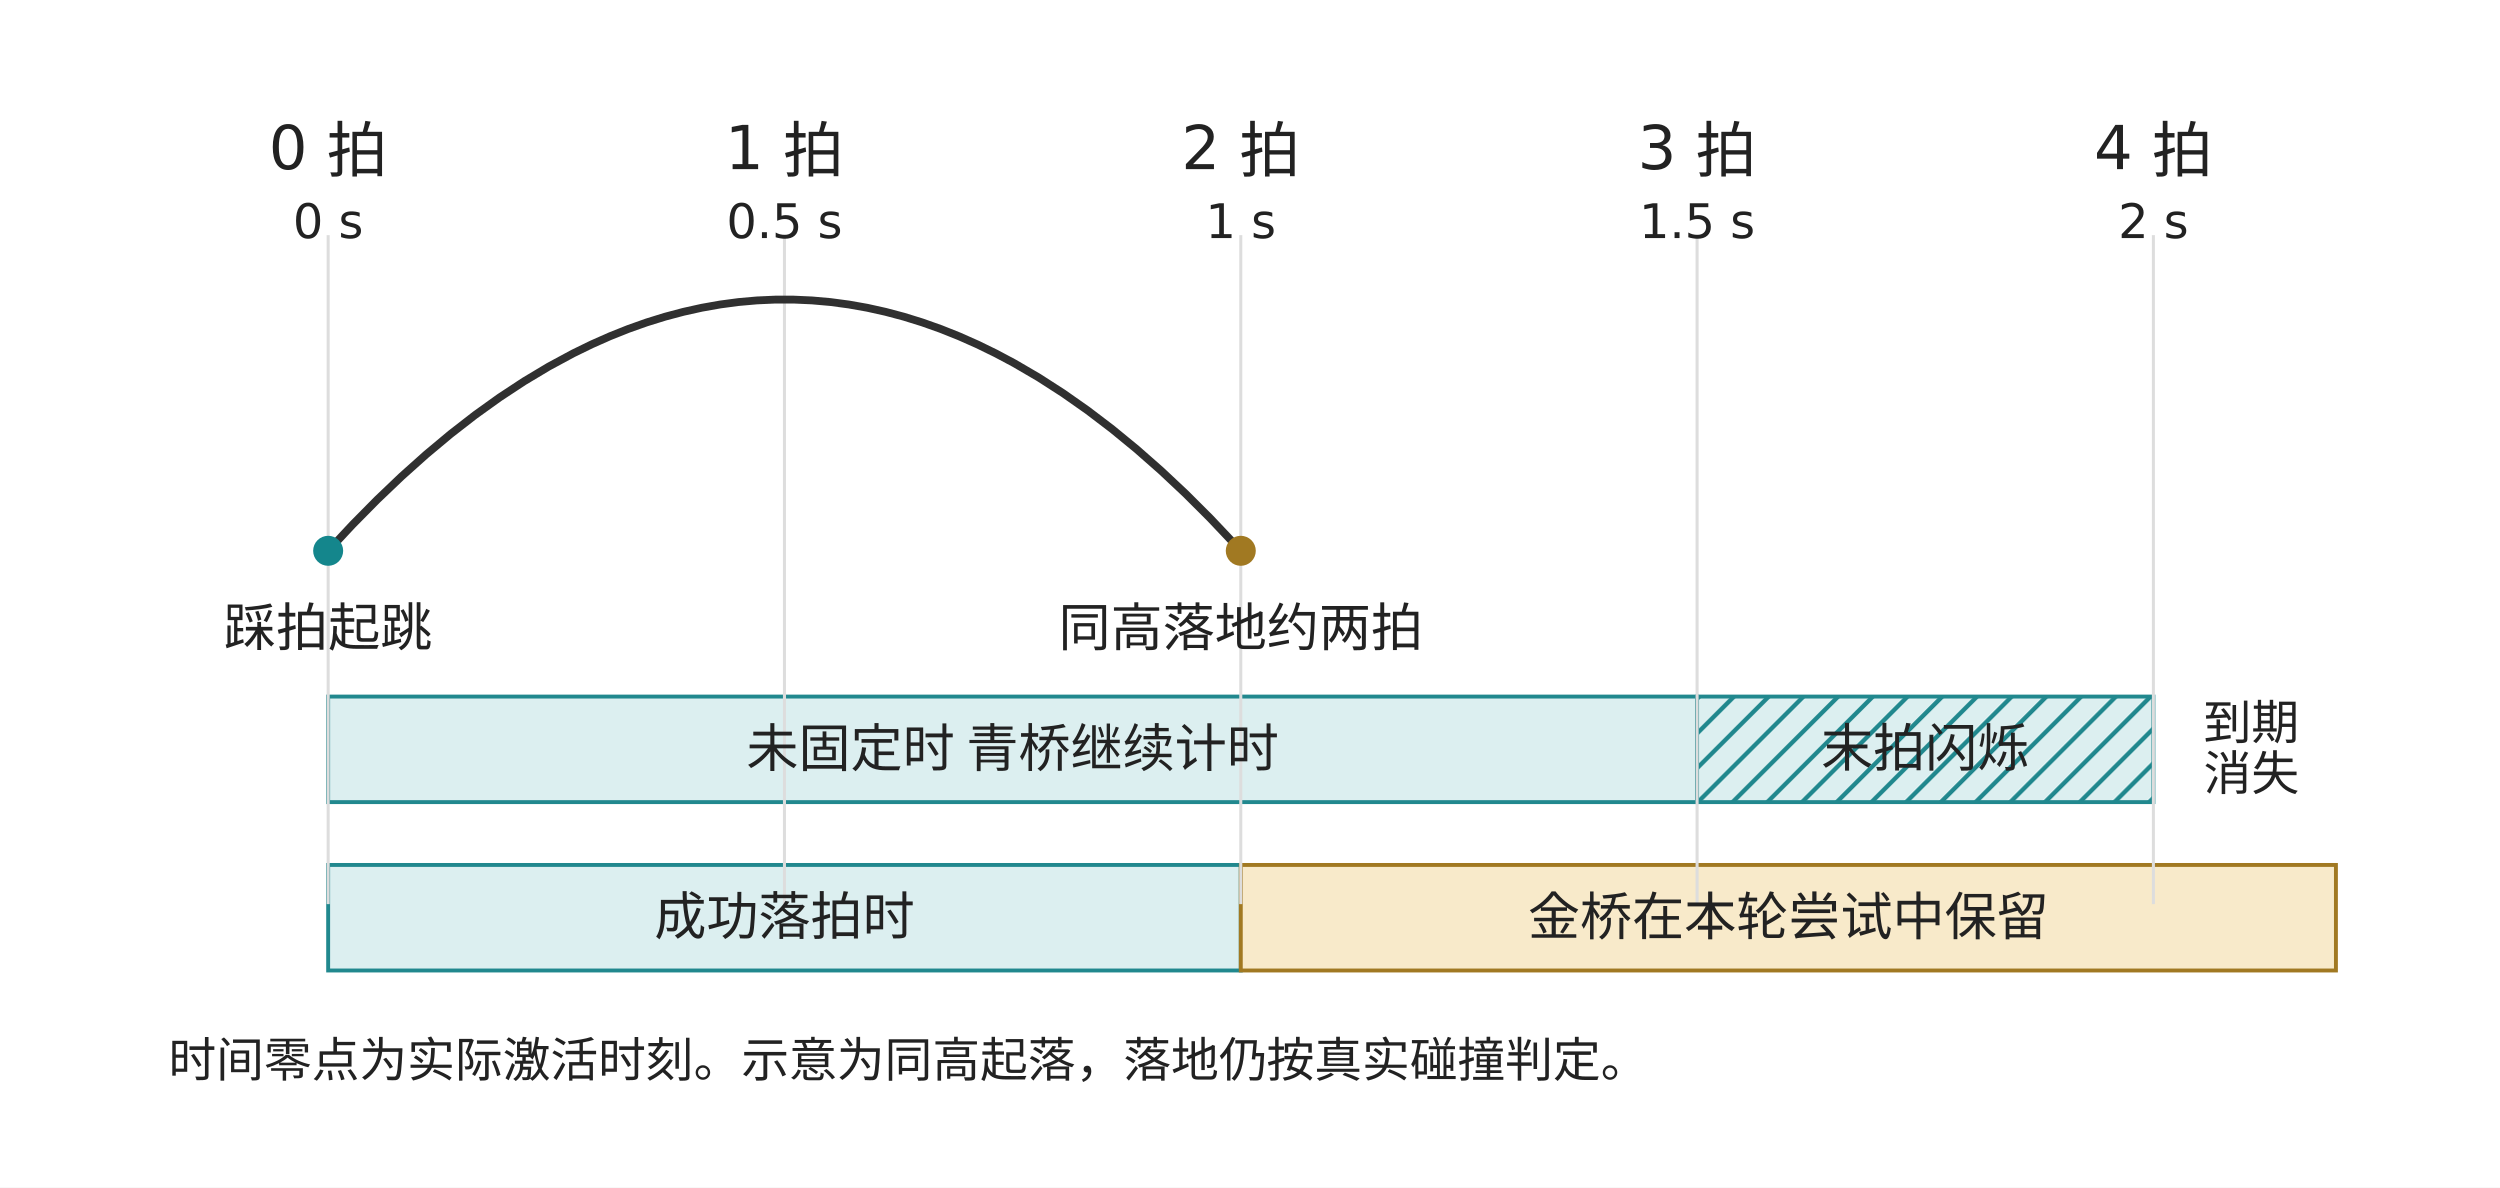
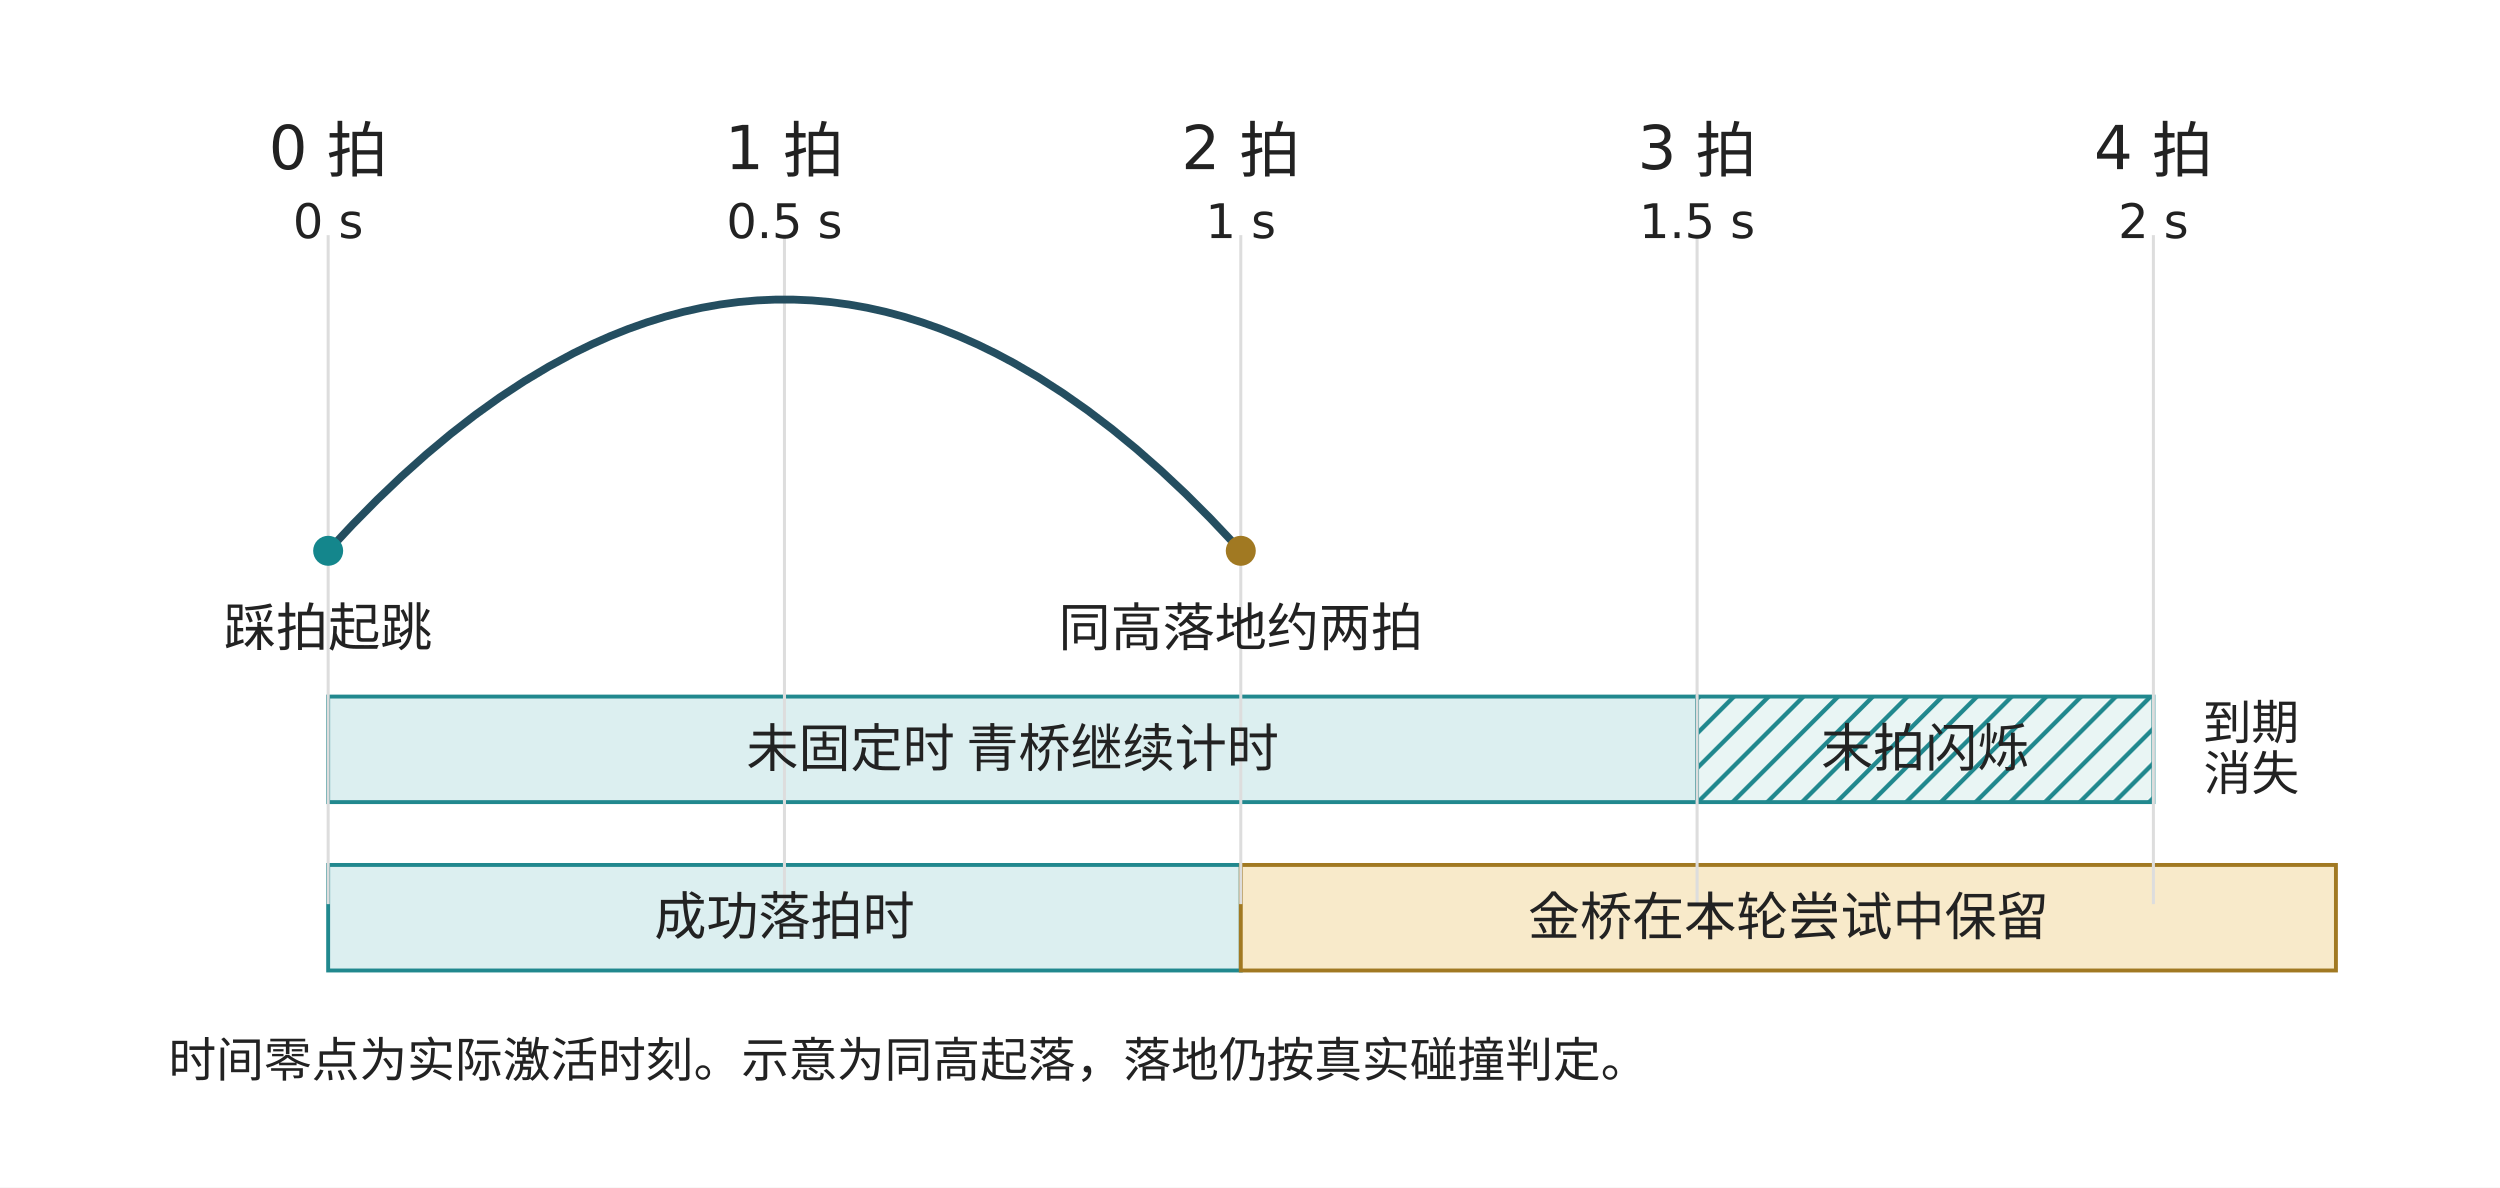
<svg xmlns="http://www.w3.org/2000/svg" xmlns:xlink="http://www.w3.org/1999/xlink" width="576pt" height="273.6pt" viewBox="0 0 576 273.6" version="1.1">
  <defs>
    <style type="text/css">*{stroke-linejoin: round; stroke-linecap: butt}</style>
  </defs>
  <g id="figure_1">
    <g id="patch_1">
      <path d="M 0 273.6 L 576 273.6 L 576 0 L 0 0 z " style="fill: #ffffff" />
    </g>
    <g id="axes_1">
      <g id="patch_2">
-         <path d="M 75.607 184.807 L 391.009 184.807 L 391.009 160.489 L 75.607 160.489 z " clip-path="url(#p2ba75299f3)" style="fill: #dceff0; stroke: #21888e; stroke-width: 0.9; stroke-linejoin: miter" />
+         <path d="M 75.607 184.807 L 391.009 184.807 L 391.009 160.489 L 75.607 160.489 z " clip-path="url(#p175661dd41)" style="fill: #dceff0; stroke: #21888e; stroke-width: 0.9; stroke-linejoin: miter" />
      </g>
      <g id="patch_3">
-         <path d="M 391.009 184.807 L 496.143 184.807 L 496.143 160.489 L 391.009 160.489 z " clip-path="url(#p2ba75299f3)" style="fill: url(#h58624a7272); stroke: #21888e; stroke-width: 0.9; stroke-linejoin: miter" />
+         <path d="M 391.009 184.807 L 496.143 184.807 L 496.143 160.489 L 391.009 160.489 z " clip-path="url(#p175661dd41)" style="fill: url(#hb1c08c00b4); stroke: #21888e; stroke-width: 0.9; stroke-linejoin: miter" />
      </g>
      <g id="patch_4">
-         <path d="M 75.607 223.601 L 285.875 223.601 L 285.875 199.283 L 75.607 199.283 z " clip-path="url(#p2ba75299f3)" style="fill: #dceff0; stroke: #21888e; stroke-width: 0.9; stroke-linejoin: miter" />
+         <path d="M 75.607 223.601 L 285.875 223.601 L 285.875 199.283 L 75.607 199.283 z " clip-path="url(#p175661dd41)" style="fill: #dceff0; stroke: #21888e; stroke-width: 0.9; stroke-linejoin: miter" />
      </g>
      <g id="patch_5">
-         <path d="M 285.875 223.601 L 538.197 223.601 L 538.197 199.283 L 285.875 199.283 z " clip-path="url(#p2ba75299f3)" style="fill: #f8eaca; stroke: #a17922; stroke-width: 0.9; stroke-linejoin: miter" />
+         <path d="M 285.875 223.601 L 538.197 223.601 L 538.197 199.283 L 285.875 199.283 z " clip-path="url(#p175661dd41)" style="fill: #f8eaca; stroke: #a17922; stroke-width: 0.9; stroke-linejoin: miter" />
      </g>
      <g id="line2d_1">
-         <path d="M 75.607 207.968 L 75.607 54.529 " clip-path="url(#p2ba75299f3)" style="fill: none; stroke: #dddddd; stroke-width: 0.7; stroke-linecap: square" />
+         <path d="M 75.607 207.968 L 75.607 54.529 " clip-path="url(#p175661dd41)" style="fill: none; stroke: #dddddd; stroke-width: 0.7; stroke-linecap: square" />
      </g>
      <g id="line2d_2">
-         <path d="M 180.741 207.968 L 180.741 54.529 " clip-path="url(#p2ba75299f3)" style="fill: none; stroke: #dddddd; stroke-width: 0.7; stroke-linecap: square" />
+         <path d="M 180.741 207.968 L 180.741 54.529 " clip-path="url(#p175661dd41)" style="fill: none; stroke: #dddddd; stroke-width: 0.7; stroke-linecap: square" />
      </g>
      <g id="line2d_3">
-         <path d="M 285.875 207.968 L 285.875 54.529 " clip-path="url(#p2ba75299f3)" style="fill: none; stroke: #dddddd; stroke-width: 0.7; stroke-linecap: square" />
+         <path d="M 285.875 207.968 L 285.875 54.529 " clip-path="url(#p175661dd41)" style="fill: none; stroke: #dddddd; stroke-width: 0.7; stroke-linecap: square" />
      </g>
      <g id="line2d_4">
-         <path d="M 391.009 207.968 L 391.009 54.529 " clip-path="url(#p2ba75299f3)" style="fill: none; stroke: #dddddd; stroke-width: 0.7; stroke-linecap: square" />
+         <path d="M 391.009 207.968 L 391.009 54.529 " clip-path="url(#p175661dd41)" style="fill: none; stroke: #dddddd; stroke-width: 0.7; stroke-linecap: square" />
      </g>
      <g id="line2d_5">
-         <path d="M 496.143 207.968 L 496.143 54.529 " clip-path="url(#p2ba75299f3)" style="fill: none; stroke: #dddddd; stroke-width: 0.7; stroke-linecap: square" />
+         <path d="M 496.143 207.968 L 496.143 54.529 " clip-path="url(#p175661dd41)" style="fill: none; stroke: #dddddd; stroke-width: 0.7; stroke-linecap: square" />
      </g>
      <g id="line2d_6">
-         <path d="M 75.607 126.906 L 81.252 120.855 L 86.897 115.138 L 92.541 109.755 L 98.186 104.706 L 103.831 99.991 L 109.476 95.609 L 115.12 91.562 L 120.765 87.848 L 126.41 84.468 L 132.055 81.421 L 136.288 79.356 L 140.522 77.478 L 144.756 75.788 L 148.989 74.286 L 153.223 72.971 L 157.456 71.845 L 161.69 70.906 L 165.923 70.155 L 170.157 69.591 L 174.391 69.216 L 178.624 69.028 L 182.858 69.028 L 187.091 69.216 L 191.325 69.591 L 195.559 70.155 L 199.792 70.906 L 204.026 71.845 L 208.259 72.971 L 212.493 74.286 L 216.726 75.788 L 220.96 77.478 L 225.194 79.356 L 229.427 81.421 L 233.661 83.675 L 239.306 86.971 L 244.95 90.602 L 250.595 94.566 L 256.24 98.864 L 261.885 103.496 L 267.529 108.462 L 273.174 113.761 L 278.819 119.395 L 284.464 125.362 L 285.875 126.906 L 285.875 126.906 " clip-path="url(#p2ba75299f3)" style="fill: none; stroke: #303030; stroke-width: 1.8; stroke-linecap: square" />
+         <path d="M 75.607 126.906 L 81.252 120.855 L 86.897 115.138 L 92.541 109.755 L 98.186 104.706 L 103.831 99.991 L 109.476 95.609 L 115.12 91.562 L 120.765 87.848 L 126.41 84.468 L 132.055 81.421 L 136.288 79.356 L 140.522 77.478 L 144.756 75.788 L 148.989 74.286 L 153.223 72.971 L 157.456 71.845 L 161.69 70.906 L 165.923 70.155 L 170.157 69.591 L 174.391 69.216 L 178.624 69.028 L 182.858 69.028 L 187.091 69.216 L 191.325 69.591 L 195.559 70.155 L 199.792 70.906 L 204.026 71.845 L 208.259 72.971 L 212.493 74.286 L 216.726 75.788 L 220.96 77.478 L 225.194 79.356 L 229.427 81.421 L 233.661 83.675 L 239.306 86.971 L 244.95 90.602 L 250.595 94.566 L 256.24 98.864 L 261.885 103.496 L 267.529 108.462 L 273.174 113.761 L 278.819 119.395 L 284.464 125.362 L 285.875 126.906 L 285.875 126.906 " clip-path="url(#p175661dd41)" style="fill: none; stroke: #244e60; stroke-width: 1.8; stroke-linecap: square" />
      </g>
      <g id="text_1">
        <text style="font-size: 14px; font-family: 'DejaVu Sans', 'Bitstream Vera Sans', 'Computer Modern Sans Serif', 'Lucida Grande', 'Verdana', 'Geneva', 'Lucid', 'Arial', 'Helvetica', 'Avant Garde', sans-serif; text-anchor: middle; fill: #222222" x="75.607" y="38.967" transform="rotate(-0 75.60699 38.96675)">0 拍</text>
      </g>
      <g id="text_2">
        <text style="font-size: 11px; font-family: 'DejaVu Sans', 'Bitstream Vera Sans', 'Computer Modern Sans Serif', 'Lucida Grande', 'Verdana', 'Geneva', 'Lucid', 'Arial', 'Helvetica', 'Avant Garde', sans-serif; text-anchor: middle; fill: #222222" x="75.607" y="54.857" transform="rotate(-0 75.60699 54.8567)">0 s</text>
      </g>
      <g id="text_3">
        <text style="font-size: 14px; font-family: 'DejaVu Sans', 'Bitstream Vera Sans', 'Computer Modern Sans Serif', 'Lucida Grande', 'Verdana', 'Geneva', 'Lucid', 'Arial', 'Helvetica', 'Avant Garde', sans-serif; text-anchor: middle; fill: #222222" x="180.741" y="38.967" transform="rotate(-0 180.741 38.96675)">1 拍</text>
      </g>
      <g id="text_4">
        <text style="font-size: 11px; font-family: 'DejaVu Sans', 'Bitstream Vera Sans', 'Computer Modern Sans Serif', 'Lucida Grande', 'Verdana', 'Geneva', 'Lucid', 'Arial', 'Helvetica', 'Avant Garde', sans-serif; text-anchor: middle; fill: #222222" x="180.741" y="54.857" transform="rotate(-0 180.741 54.8567)">0.5 s</text>
      </g>
      <g id="text_5">
        <text style="font-size: 14px; font-family: 'DejaVu Sans', 'Bitstream Vera Sans', 'Computer Modern Sans Serif', 'Lucida Grande', 'Verdana', 'Geneva', 'Lucid', 'Arial', 'Helvetica', 'Avant Garde', sans-serif; text-anchor: middle; fill: #222222" x="285.875" y="38.967" transform="rotate(-0 285.875 38.96675)">2 拍</text>
      </g>
      <g id="text_6">
        <text style="font-size: 11px; font-family: 'DejaVu Sans', 'Bitstream Vera Sans', 'Computer Modern Sans Serif', 'Lucida Grande', 'Verdana', 'Geneva', 'Lucid', 'Arial', 'Helvetica', 'Avant Garde', sans-serif; text-anchor: middle; fill: #222222" x="285.875" y="54.857" transform="rotate(-0 285.875 54.8567)">1 s</text>
      </g>
      <g id="text_7">
        <text style="font-size: 14px; font-family: 'DejaVu Sans', 'Bitstream Vera Sans', 'Computer Modern Sans Serif', 'Lucida Grande', 'Verdana', 'Geneva', 'Lucid', 'Arial', 'Helvetica', 'Avant Garde', sans-serif; text-anchor: middle; fill: #222222" x="391.009" y="38.967" transform="rotate(-0 391.0089 38.96675)">3 拍</text>
      </g>
      <g id="text_8">
        <text style="font-size: 11px; font-family: 'DejaVu Sans', 'Bitstream Vera Sans', 'Computer Modern Sans Serif', 'Lucida Grande', 'Verdana', 'Geneva', 'Lucid', 'Arial', 'Helvetica', 'Avant Garde', sans-serif; text-anchor: middle; fill: #222222" x="391.009" y="54.857" transform="rotate(-0 391.0089 54.8567)">1.5 s</text>
      </g>
      <g id="text_9">
        <text style="font-size: 14px; font-family: 'DejaVu Sans', 'Bitstream Vera Sans', 'Computer Modern Sans Serif', 'Lucida Grande', 'Verdana', 'Geneva', 'Lucid', 'Arial', 'Helvetica', 'Avant Garde', sans-serif; text-anchor: middle; fill: #222222" x="496.143" y="38.967" transform="rotate(-0 496.1429 38.96675)">4 拍</text>
      </g>
      <g id="text_10">
        <text style="font-size: 11px; font-family: 'DejaVu Sans', 'Bitstream Vera Sans', 'Computer Modern Sans Serif', 'Lucida Grande', 'Verdana', 'Geneva', 'Lucid', 'Arial', 'Helvetica', 'Avant Garde', sans-serif; text-anchor: middle; fill: #222222" x="496.143" y="54.857" transform="rotate(-0 496.1429 54.8567)">2 s</text>
      </g>
      <g id="PathCollection_1">
        <defs>
-           <path id="C0_0_b28f732fde" d="M 0 2.958 C 0.784 2.958 1.537 2.646 2.092 2.092 C 2.646 1.537 2.958 0.784 2.958 -0 C 2.958 -0.784 2.646 -1.537 2.092 -2.092 C 1.537 -2.646 0.784 -2.958 0 -2.958 C -0.784 -2.958 -1.537 -2.646 -2.092 -2.092 C -2.646 -1.537 -2.958 -0.784 -2.958 0 C -2.958 0.784 -2.646 1.537 -2.092 2.092 C -1.537 2.646 -0.784 2.958 0 2.958 z " />
+           <path id="C0_0_664c49bb1a" d="M 0 2.958 C 0.784 2.958 1.537 2.646 2.092 2.092 C 2.646 1.537 2.958 0.784 2.958 -0 C 2.958 -0.784 2.646 -1.537 2.092 -2.092 C 1.537 -2.646 0.784 -2.958 0 -2.958 C -0.784 -2.958 -1.537 -2.646 -2.092 -2.092 C -2.646 -1.537 -2.958 -0.784 -2.958 0 C -2.958 0.784 -2.646 1.537 -2.092 2.092 C -1.537 2.646 -0.784 2.958 0 2.958 z " />
        </defs>
-         <g clip-path="url(#p2ba75299f3)">
-           <use xlink:href="#C0_0_b28f732fde" x="75.607" y="126.906" style="fill: #14868c; stroke: #14868c" />
+         <g clip-path="url(#p175661dd41)">
+           <use xlink:href="#C0_0_664c49bb1a" x="75.607" y="126.906" style="fill: #14868c; stroke: #14868c" />
        </g>
-         <g clip-path="url(#p2ba75299f3)">
-           <use xlink:href="#C0_0_b28f732fde" x="285.875" y="126.906" style="fill: #a17922; stroke: #a17922" />
+         <g clip-path="url(#p175661dd41)">
+           <use xlink:href="#C0_0_664c49bb1a" x="285.875" y="126.906" style="fill: #a17922; stroke: #a17922" />
        </g>
      </g>
      <g id="text_11">
        <text style="font-size: 12px; font-family: 'DejaVu Sans', 'Bitstream Vera Sans', 'Computer Modern Sans Serif', 'Lucida Grande', 'Verdana', 'Geneva', 'Lucid', 'Arial', 'Helvetica', 'Avant Garde', sans-serif; text-anchor: middle; fill: #222222" x="75.607" y="148.84" transform="rotate(-0 75.60699 148.8397)">踩拍起跳</text>
      </g>
      <g id="text_12">
        <text style="font-size: 12px; font-family: 'DejaVu Sans', 'Bitstream Vera Sans', 'Computer Modern Sans Serif', 'Lucida Grande', 'Verdana', 'Geneva', 'Lucid', 'Arial', 'Helvetica', 'Avant Garde', sans-serif; text-anchor: middle; fill: #222222" x="285.875" y="148.863" transform="rotate(-0 285.875 148.8631)">同高落地约两拍</text>
      </g>
      <g id="text_13">
        <text style="font-size: 12px; font-family: 'DejaVu Sans', 'Bitstream Vera Sans', 'Computer Modern Sans Serif', 'Lucida Grande', 'Verdana', 'Geneva', 'Lucid', 'Arial', 'Helvetica', 'Avant Garde', sans-serif; text-anchor: middle; fill: #222222" x="233.308" y="176.679" transform="rotate(-0 233.308 176.6792)">未固定时  青桥继续计时</text>
      </g>
      <g id="text_14">
        <text style="font-size: 12px; font-family: 'DejaVu Sans', 'Bitstream Vera Sans', 'Computer Modern Sans Serif', 'Lucida Grande', 'Verdana', 'Geneva', 'Lucid', 'Arial', 'Helvetica', 'Avant Garde', sans-serif; text-anchor: middle; fill: #222222" x="443.576" y="176.609" transform="rotate(-0 443.5759 176.6089)">末拍闪烁</text>
      </g>
      <g id="text_15">
        <text style="font-size: 11px; font-family: 'DejaVu Sans', 'Bitstream Vera Sans', 'Computer Modern Sans Serif', 'Lucida Grande', 'Verdana', 'Geneva', 'Lucid', 'Arial', 'Helvetica', 'Avant Garde', sans-serif; fill: #222222" transform="translate(507.7077 170.3491)">到期</text>
        <text style="font-size: 11px; font-family: 'DejaVu Sans', 'Bitstream Vera Sans', 'Computer Modern Sans Serif', 'Lucida Grande', 'Verdana', 'Geneva', 'Lucid', 'Arial', 'Helvetica', 'Avant Garde', sans-serif; fill: #222222" transform="translate(507.7077 182.0796)">消失</text>
      </g>
      <g id="text_16">
        <text style="font-size: 12px; font-family: 'DejaVu Sans', 'Bitstream Vera Sans', 'Computer Modern Sans Serif', 'Lucida Grande', 'Verdana', 'Geneva', 'Lucid', 'Arial', 'Helvetica', 'Avant Garde', sans-serif; text-anchor: middle; fill: #222222" x="180.741" y="215.379" transform="rotate(-0 180.741 215.3794)">成功落拍时</text>
      </g>
      <g id="text_17">
        <text style="font-size: 12px; font-family: 'DejaVu Sans', 'Bitstream Vera Sans', 'Computer Modern Sans Serif', 'Lucida Grande', 'Verdana', 'Geneva', 'Lucid', 'Arial', 'Helvetica', 'Avant Garde', sans-serif; text-anchor: middle; fill: #222222" x="412.036" y="215.473" transform="rotate(-0 412.0357 215.4731)">金桥在本轮尝试中保留</text>
      </g>
      <g id="text_18">
        <text style="font-size: 11px; font-family: 'DejaVu Sans', 'Bitstream Vera Sans', 'Computer Modern Sans Serif', 'Lucida Grande', 'Verdana', 'Geneva', 'Lucid', 'Arial', 'Helvetica', 'Avant Garde', sans-serif; text-anchor: start; fill: #222222" x="38.81" y="248.12" transform="rotate(-0 38.8101 248.1195)">时间零点为实际激活时刻。示意为同高起落，落地仍按真实碰撞判定。</text>
      </g>
    </g>
  </g>
  <defs>
-     <clipPath id="p2ba75299f3">
+     <clipPath id="p175661dd41">
      <rect x="23.04" y="8.208" width="541.44" height="248.976" />
    </clipPath>
  </defs>
  <defs>
-     <pattern id="h58624a7272" patternUnits="userSpaceOnUse" x="0" y="0" width="72" height="72">
-       <rect x="0" y="0" width="73" height="73" fill="#dceff0" />
+     <pattern id="hb1c08c00b4" patternUnits="userSpaceOnUse" x="0" y="0" width="72" height="72">
+       <rect x="0" y="0" width="73" height="73" fill="#e9f5f4" />
      <path d="M -36 36 L 36 -36 M -32 40 L 40 -32 M -28 44 L 44 -28 M -24 48 L 48 -24 M -20 52 L 52 -20 M -16 56 L 56 -16 M -12 60 L 60 -12 M -8 64 L 64 -8 M -4 68 L 68 -4 M 0 72 L 72 0 M 4 76 L 76 4 M 8 80 L 80 8 M 12 84 L 84 12 M 16 88 L 88 16 M 20 92 L 92 20 M 24 96 L 96 24 M 28 100 L 100 28 M 32 104 L 104 32 M 36 108 L 108 36 " style="fill: #21888e; stroke: #21888e; stroke-width: 1.0; stroke-linecap: butt; stroke-linejoin: miter" />
    </pattern>
  </defs>
</svg>
